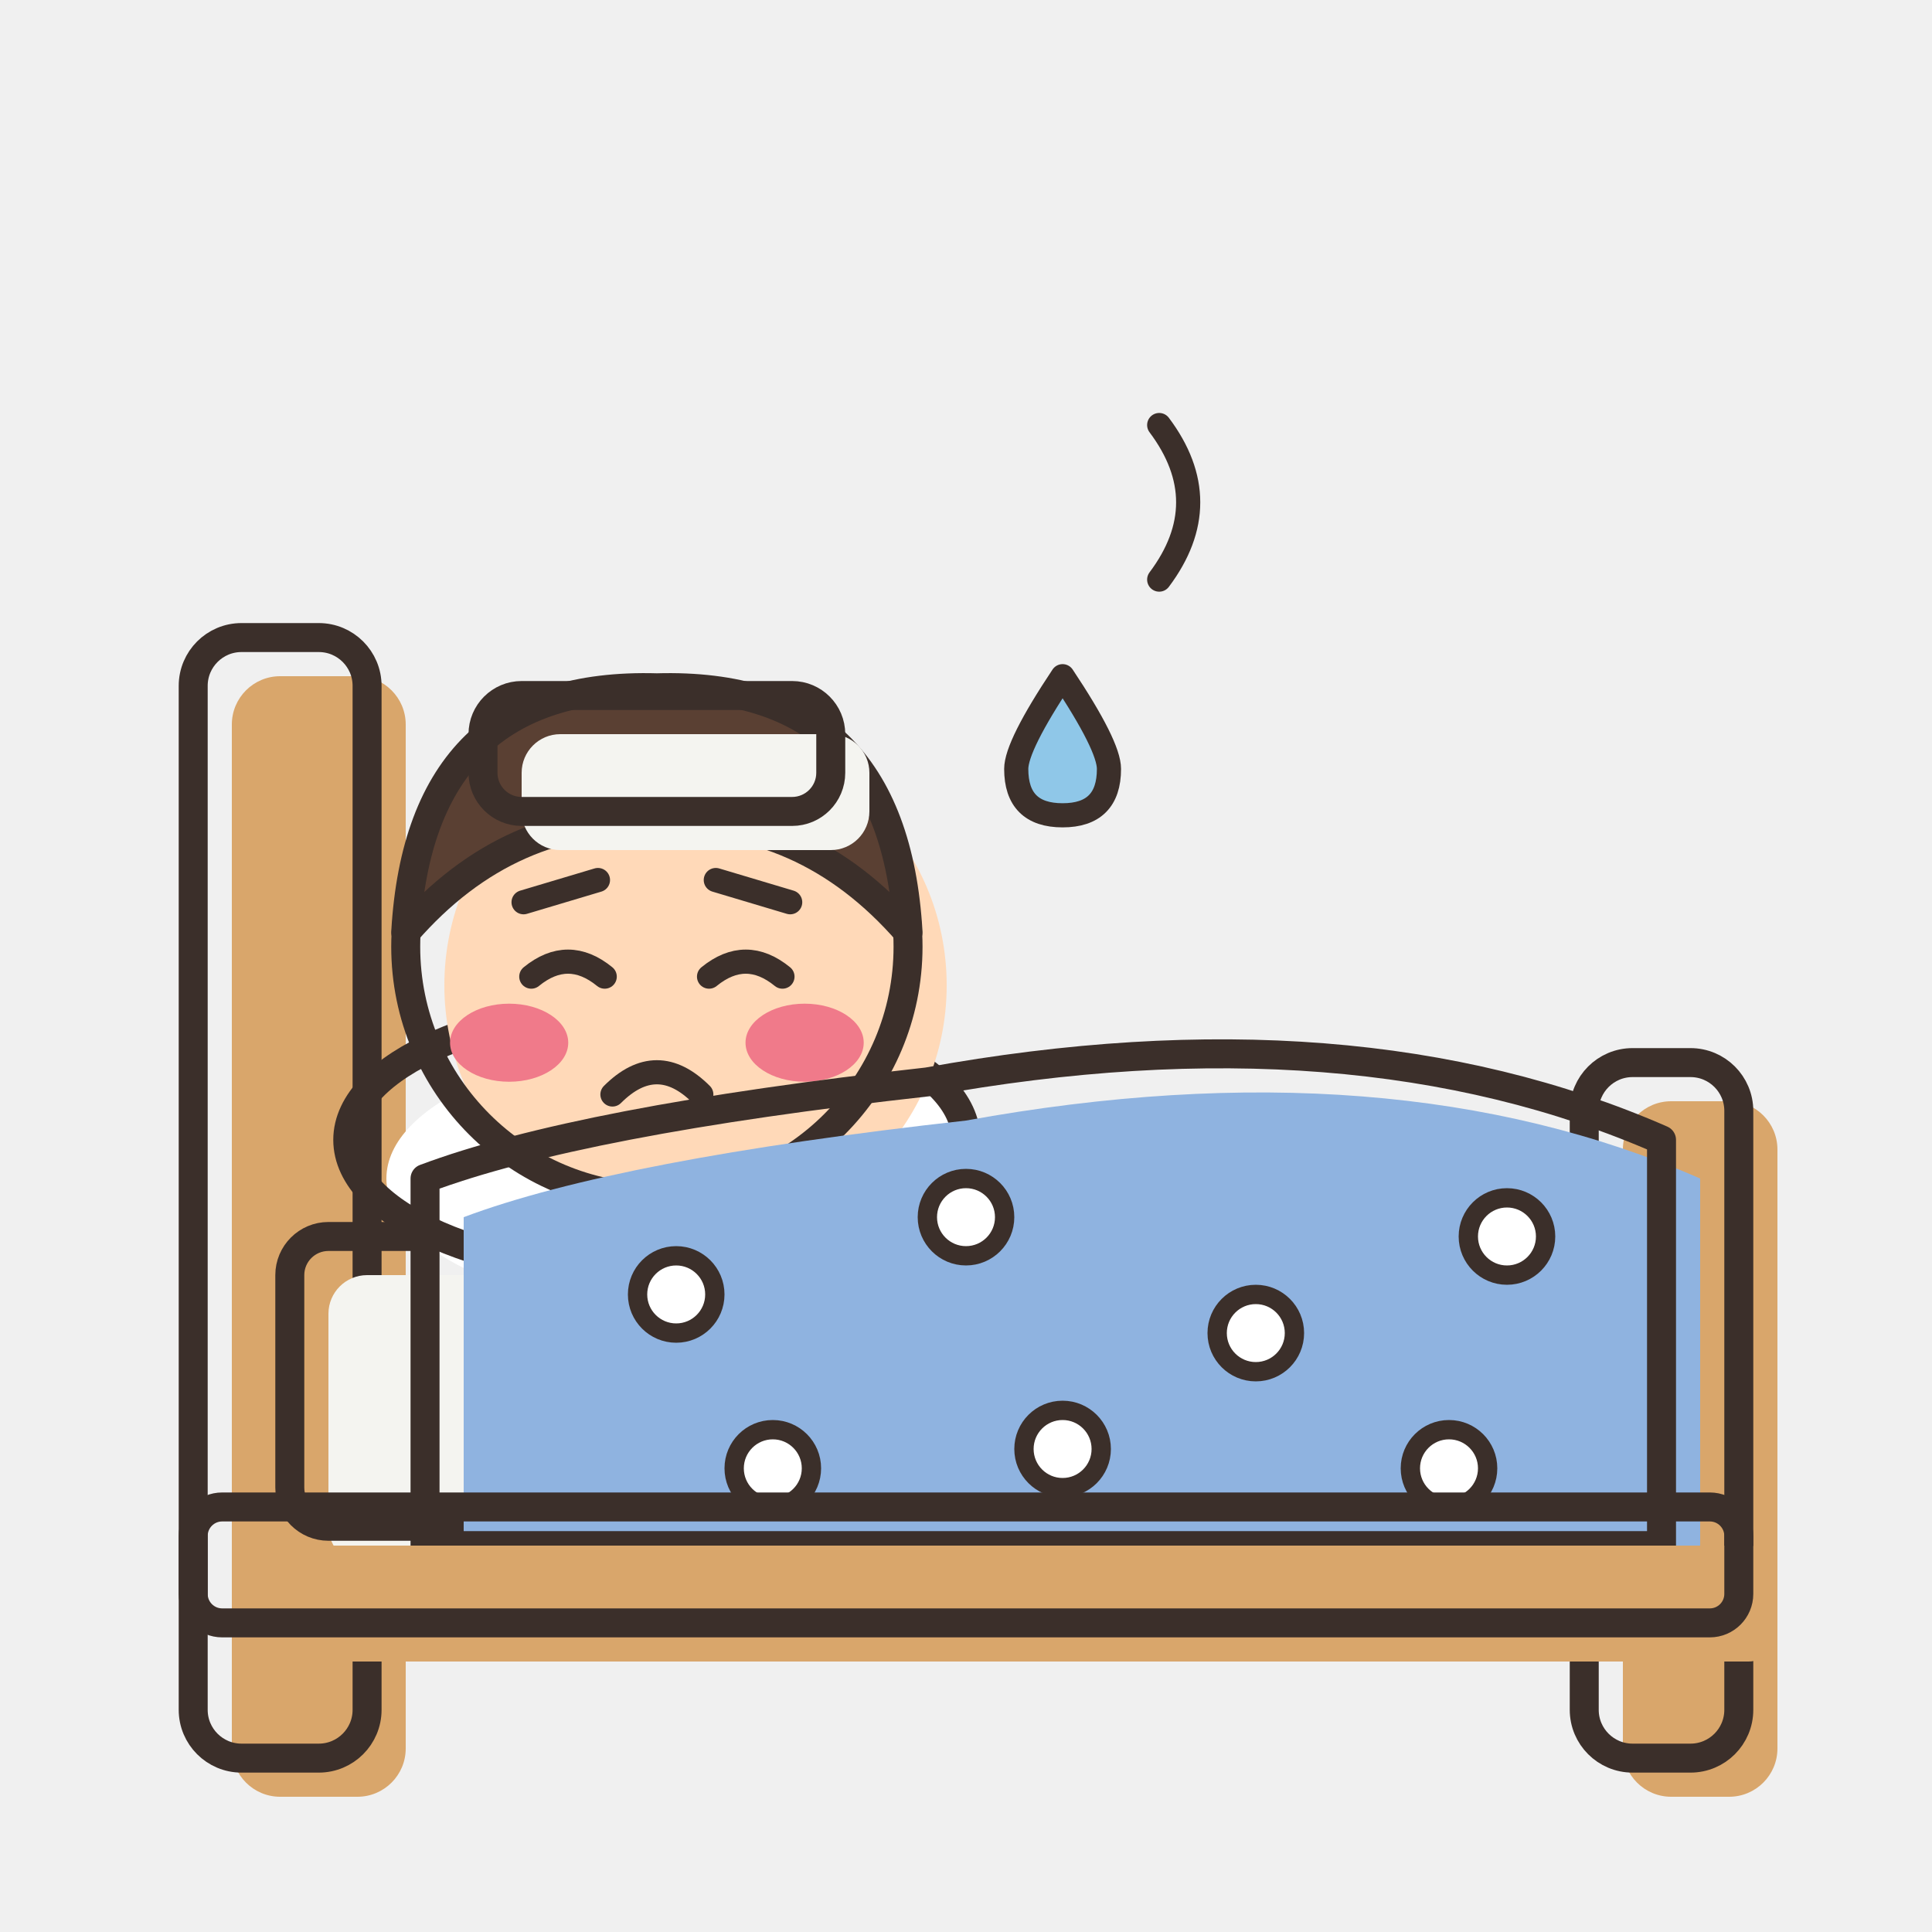
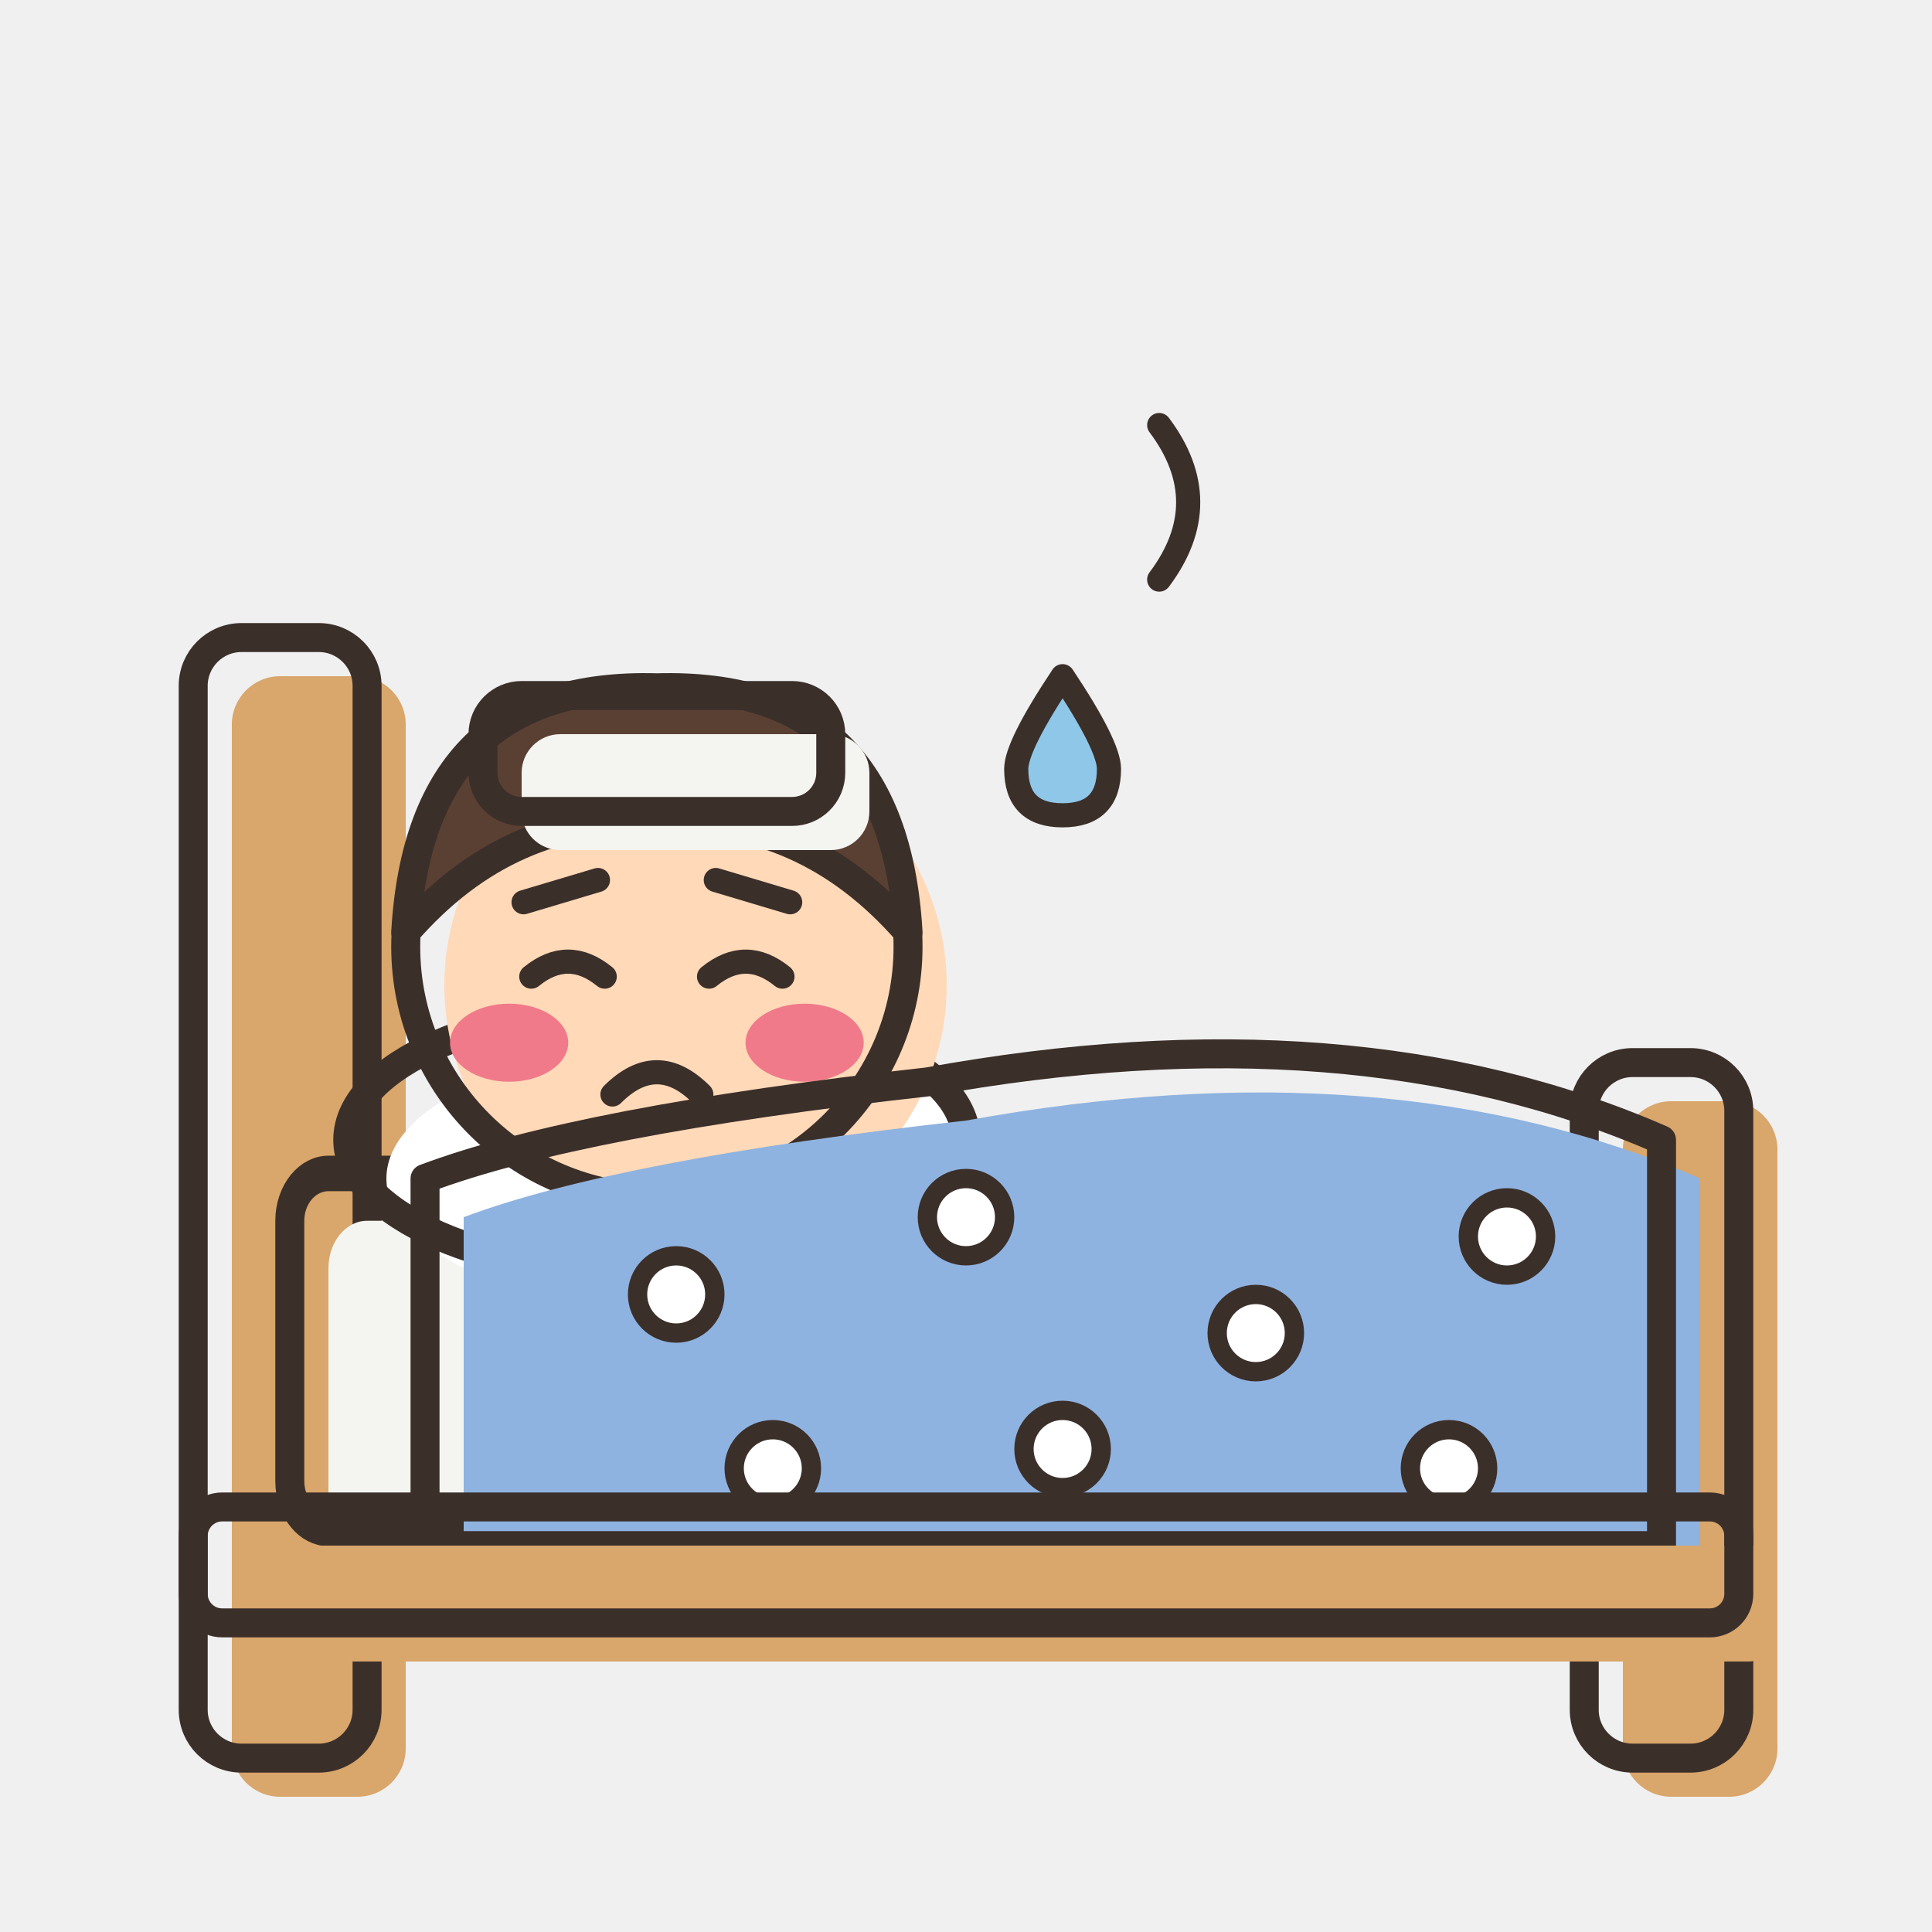
<svg xmlns="http://www.w3.org/2000/svg" viewBox="0 0 200 200" width="1000" height="1000">
  <g stroke="#3b2f2a" stroke-width="3" stroke-linecap="round" stroke-linejoin="round">
    <g transform="translate(4 4)">
      <rect x="20" y="66" width="18" height="116" rx="5" fill="#d9a66b" stroke="none" />
    </g>
    <rect x="20" y="66" width="18" height="116" rx="5" fill="none" />
    <g transform="translate(4 4)">
      <rect x="164" y="110" width="16" height="72" rx="5" fill="#d9a66b" stroke="none" />
    </g>
    <rect x="164" y="110" width="16" height="72" rx="5" fill="none" />
-     <g transform="translate(4 4)">
-       <rect x="30" y="128" width="142" height="30" rx="4" fill="#f4f4f0" stroke="none" />
+     <g transform="translate(0 157.0) scale(1 1.225) translate(0 -157.0)">
+       <g transform="translate(4 4)">
+         <rect x="30" y="128" width="142" height="30" rx="4" fill="#f4f4f0" stroke="none" />
+       </g>
+       <rect x="30" y="128" width="142" height="30" rx="4" fill="none" />
    </g>
-     <rect x="30" y="128" width="142" height="30" rx="4" fill="none" />
    <g transform="translate(4 4)">
      <ellipse cx="68" cy="118" rx="32" ry="14" fill="#ffffff" stroke="none" />
    </g>
    <ellipse cx="68" cy="118" rx="32" ry="14" fill="none" />
    <g transform="translate(4 4)">
      <circle cx="68" cy="98" r="26" fill="#ffd9b8" stroke="none" />
    </g>
    <circle cx="68" cy="98" r="26" fill="none" />
    <path d="M42.0 96.5 Q43.5 70.5 68.0 71.2 Q92.5 70.5 94.0 96.5 Q83.3 84.2 68.0 85.0 Q52.7 84.2 42.0 96.5Z" fill="#5a4033" />
    <path d="M55.0 101.1 Q58.8 98.0 62.6 101.1 M73.4 101.1 Q77.2 98.0 81.0 101.1" stroke-width="2.5" fill="none" />
    <path d="M54.2 93.4 L61.9 91.1 M81.8 93.4 L74.1 91.1" stroke-width="2.5" fill="none" />
    <ellipse cx="52.706" cy="107.941" rx="6.118" ry="4.041" fill="#f07a8a" stroke="none" />
    <ellipse cx="83.294" cy="107.941" rx="6.118" ry="4.041" fill="#f07a8a" stroke="none" />
    <path d="M63.4 113.3 Q68.0 108.7 72.6 113.3" stroke-width="2.5" fill="none" />
    <g transform="translate(4 4)">
      <rect x="50" y="72" width="36" height="12" rx="4" fill="#f4f4f0" stroke="none" />
    </g>
    <rect x="50" y="72" width="36" height="12" rx="4" fill="none" />
    <g transform="translate(4 4)">
      <path d="M44 122 Q60 116 96 112 Q140 104 172 118 L172 160 L44 160Z" fill="#8fb3e0" stroke="none" />
    </g>
    <path d="M44 122 Q60 116 96 112 Q140 104 172 118 L172 160 L44 160Z" fill="none" />
    <circle cx="70" cy="134" r="4" stroke-width="2" fill="#ffffff" />
    <circle cx="100" cy="126" r="4" stroke-width="2" fill="#ffffff" />
    <circle cx="130" cy="138" r="4" stroke-width="2" fill="#ffffff" />
    <circle cx="156" cy="128" r="4" stroke-width="2" fill="#ffffff" />
    <circle cx="110" cy="150" r="4" stroke-width="2" fill="#ffffff" />
    <circle cx="80" cy="152" r="4" stroke-width="2" fill="#ffffff" />
    <circle cx="150" cy="152" r="4" stroke-width="2" fill="#ffffff" />
    <g transform="translate(4 4)">
      <rect x="20" y="156" width="160" height="12" rx="3" fill="#d9a66b" stroke="none" />
    </g>
    <rect x="20" y="156" width="160" height="12" rx="3" fill="none" />
    <path d="M110 70 Q114.8 77.2 114.8 79.6 Q114.8 84.4 110 84.4 Q105.2 84.4 105.2 79.6 Q105.2 77.2 110 70Z" stroke-width="2.5" fill="#8fc7e8" />
    <path d="M120 60 Q126 52 120 44" stroke-width="2.5" fill="none" />
  </g>
</svg>
